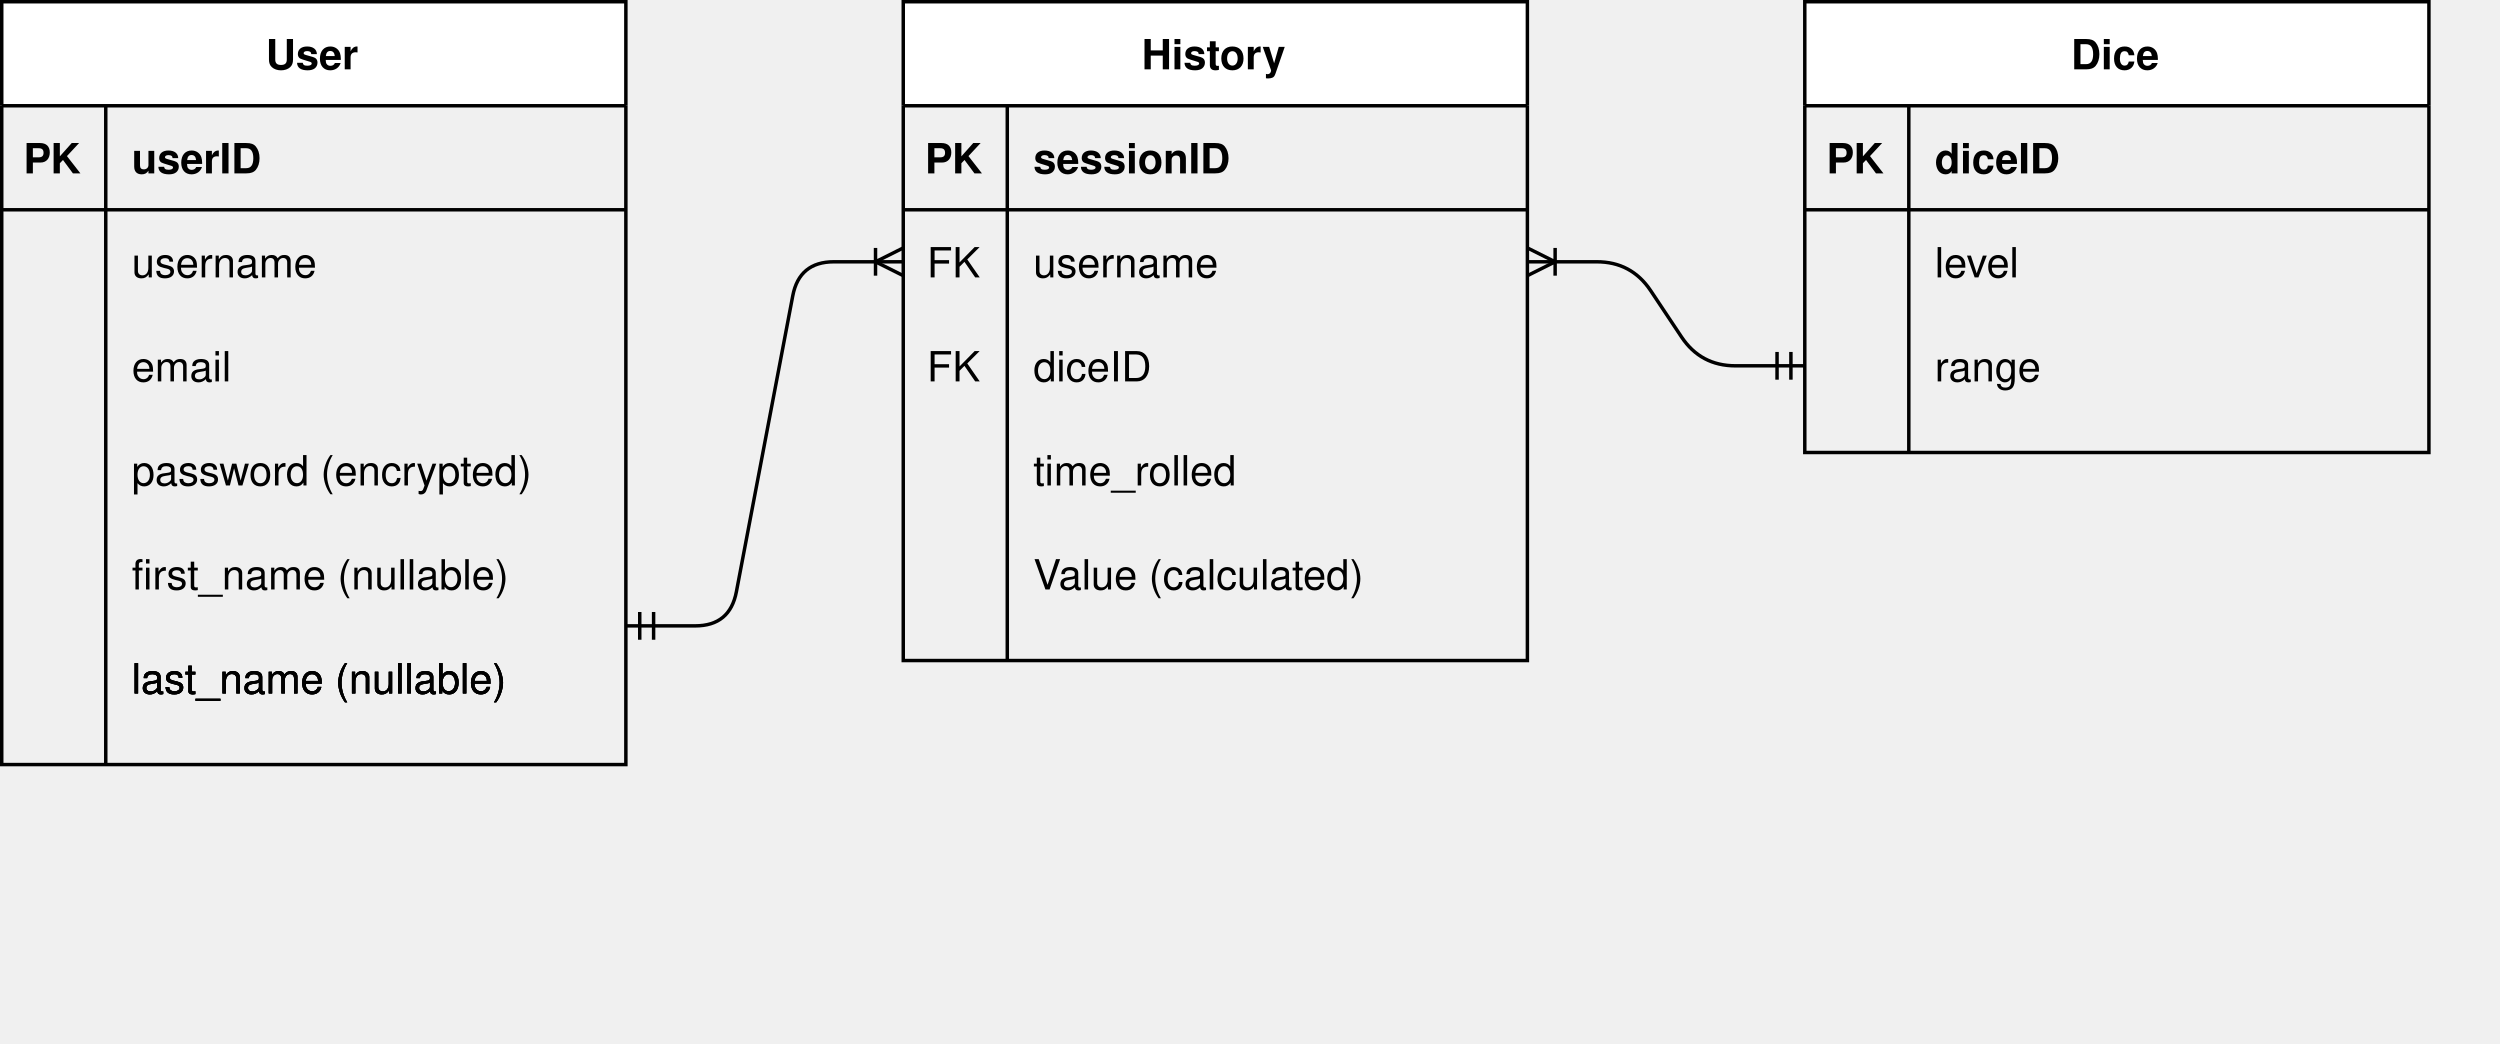
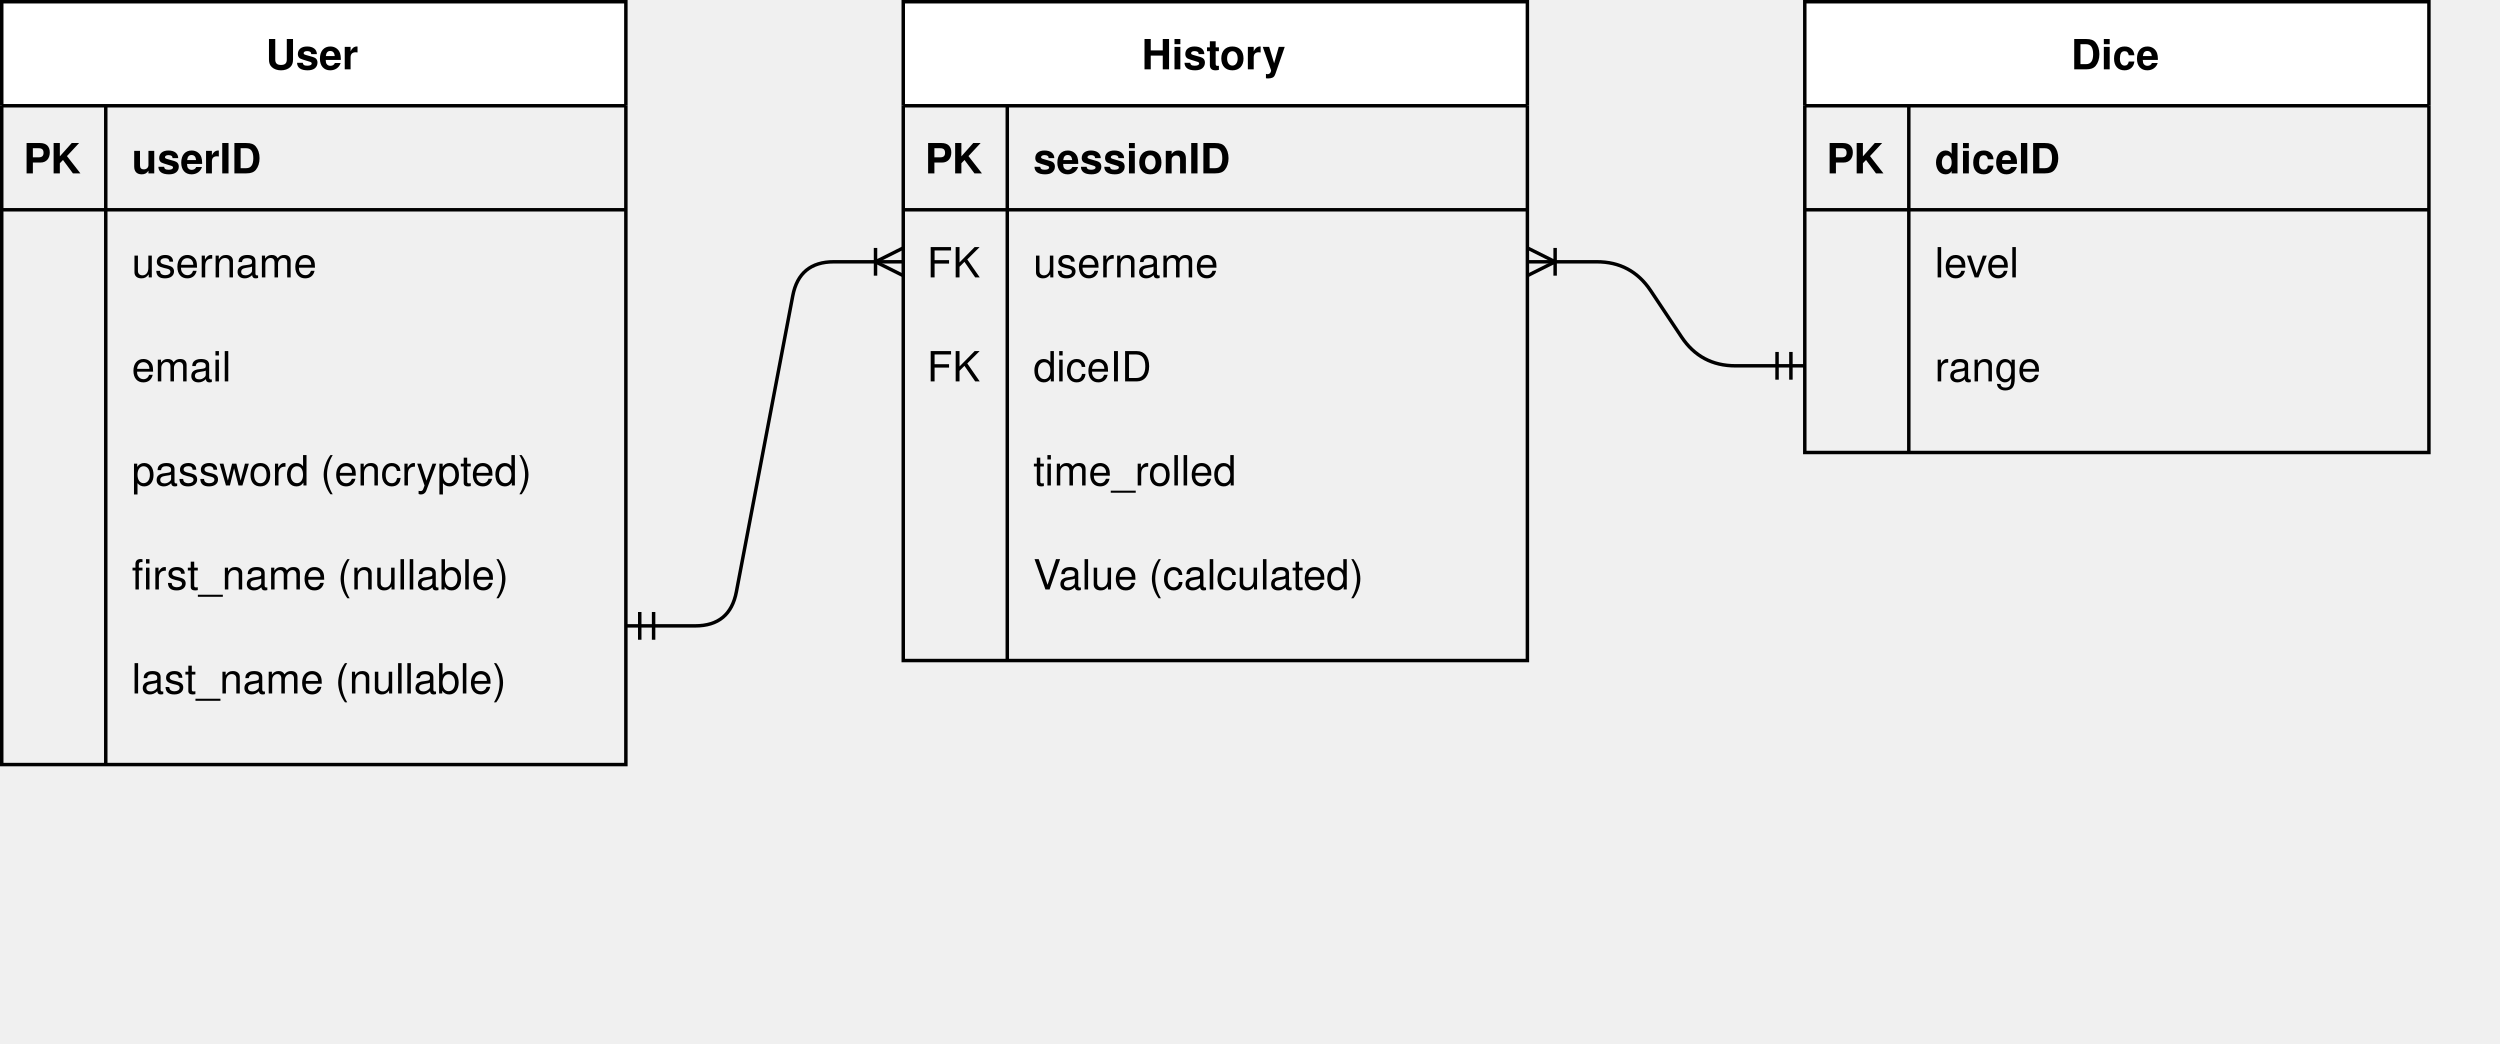
- <svg xmlns="http://www.w3.org/2000/svg" version="1.1" width="721px" height="301px" viewBox="-0.5 -0.5 721 301" content="&lt;mxfile host=&quot;app.diagrams.net&quot; modified=&quot;2021-06-18T13:19:21.091Z&quot; agent=&quot;5.0 (Windows NT 10.0; Win64; x64) AppleWebKit/537.36 (KHTML, like Gecko) Chrome/91.0.447.101 Safari/537.36&quot; etag=&quot;CdcrrtQqVAMkXXcVDv8W&quot; version=&quot;14.7.6&quot; type=&quot;github&quot;&gt;&lt;diagram id=&quot;R2lEEEUBdFMjLlhIrx00&quot; name=&quot;Page-1&quot;&gt;7Vxtb6M4EP41kfY+bBUgJO3HJk2ve+2qVdvbl/tSecEh3jWYNU6b3K8/A3aAuGnJJQRDIkUKHswA8wyPzcyYjjXy539SEE4/Exfijtl15x3romOaRr9v8r9Yskglg4EQeBS5olMmeED/QiHsCukMuTAqdGSEYIbCotAhQQAdVpABSslLsduE4OJZQ+BBRfDgAKxKvyKXTVPpqd3N5FcQeVN5ZqMr9vhAdhaCaApc8lIQwTm7JAETl3gHqQ8CGDC+5zOgvyDt2OMpY/GdnnfMS/6bxL1PPEI8DEGIohOH+FzsRLzL5QT4CMdmzikaCkX8dNa4Y40oISzd8ucjiGOsJAzpNV2u2bu0A431ljjg5++vD7//ebp+HAzm179uz917Y/LR7qdqngGeCQML47CFtLhHySxUzyYu4BlSBuevQQ9+SA3d5e1yt4TEh4wueD9xVN8S1hceaUg0XjJ8jVMhm+awXcIGBGDeUndmB74hTPG6Wdwrcv1lcfvp51/f7RvsoFtyPvto9N43C3efMN7kNmEI4Pv4jgMv3jt0CMYgjFBqgC6XuJSEj4B6kAlBSFDAIB0/w9TdYtkEYTwimFDeDkgQa2IkFDsxnMhjfxDGuJulDSrssVSa2MIe8h+3zqh7Yndsfrkj3jayNv/F3SkbkSBiFKAEVQgi9gIjvjksj/daXM9WYD0rCatVGar2lqjm3XongEEXSX0GbxJu3AlOOGmKXBcGrwLxtse+D0/O/tZeza9yzQTRiD0FwIdc/iGY8ceGW+OPmlEBGHnc9Bdp32EUAgcF3k16ZH9vOM2LeOQfG3uvuA2OZLhrMjTLjnHVoXraYjIclIanNjI8U8yPwaFxYXmYdOFC+djmYLtADlwLksBiGDGOlniZsropVIwTDaTC24ssmUimCLs3YEFmTCqSLQ7rHLr36btU3Je/Vt1wZUvu5MofxMUYORAdGNNs3B9G/FpuQMxuSY8dMFzfKFJcryTDGdWBZShg6ThwGfscuN726vfBXqx/EPc6fEkoc9jeXdfMlauP3RbUuMHjV9cIZloKAi6nwk8Xuo9YeZjsvcGkzQh2DG1URYr92kmxxQEOU/8Ah6kGODB8juPvehPiflDRhgCP4YyqCLD2CK/Z4qCGqX9Qw1SDGpTbdv3rcQsIsHkxDEudAV6hiBGh+sDDGJbEYtMwxllleG07qzuUMIZVfjKiSxjDUqeMbQpjLF1X3zHLUqeDEYwiRIKDimRsgJQ249i2k71Dmchvzou1RzIsdSZ5WTcv7m4qv/RcfWlRTntyAMwiSNP0pN6suB9gdGHBXjOSXE1kwdrDGT2zzSzY0z/H1Wtqjms/sGjDgcecVlUcWLoYuzpwW5zU6umf1OqpEQqGfPhE+UMD3TbzYPNSW71jamv3AeD61y30WpzV6umf1eqpsYgvyabZ/eAA7MwwYNBtc6HuBiDpQoW2Gr9QAIKuB2X4lBsAscU95FgiEoyzPWmQNU15GfyOh1PmY+H3MHDP4yWNvDm+56A9ks8gWHREnizb5YPAvU0whXPEvsmj+fZ3+UDx7Yt5vrHINe4g5UNukvNKZQE30bd8I9FzYstmpippSV1r2TEiM+rAN8wpS7WZHAzWzjAFV8W2Lfs0L5doFvJpUkgTTJ5h4YJf8xdxjrt4NMk80Twt0rmyaDC9d3FU5nWKImtFkbGqKLWNoihx3+WNb+HRx0DP9oO7dstwbDXE05qx3dY/wGOrAZ6DW4azAUzajO4lXnSqXra+QiVl60QqXLSu2OTvKP3SQMtqet52iY3IZs8QbUv2h1LJU56RtCnkUZBtUx2PWRqP2l7SFfvH6Wr9EzW7XIzUvGG8EXRYf9pmYzqsvX6nxGeFGvtWoz0XqpPjAyjdaV794rF8sSL2qz1hoyYMWsN++lcuys9Q5KwPfYDavAqzeVWLxjGYXRH51V+wY7Q4pG3oH9I21FBECKLohVA3jmjDwKGLsOUJ6w1g0oUR7WMN484DvZIST+umRLvFNYy2/jWMr3zl+PCyfM0rZ7RLvCHXUcMjq2+MzkbVN7L2R27njlpb/aOCW7Zix2xsxY4to5cyt2OsOFjZip3+iiJzVdH/rtjhzezD7Wn37Gv71vg/&lt;/diagram&gt;&lt;/mxfile&gt;" resource="https://app.diagrams.net/#Hadicarlisle%2FQA-Core-Fundamental-Project%2Fdev%2FMVPdatabaseUML.svg">
+ <svg xmlns="http://www.w3.org/2000/svg" version="1.1" width="721px" height="301px" viewBox="-0.5 -0.5 721 301" content="&lt;mxfile host=&quot;app.diagrams.net&quot; modified=&quot;2021-06-18T13:42:30.074Z&quot; agent=&quot;5.0 (Windows NT 10.0; Win64; x64) AppleWebKit/537.36 (KHTML, like Gecko) Chrome/91.0.447.101 Safari/537.36&quot; etag=&quot;XUajhCOuML0A0B0rwxyw&quot; version=&quot;14.7.6&quot; type=&quot;github&quot;&gt;&lt;diagram id=&quot;R2lEEEUBdFMjLlhIrx00&quot; name=&quot;Page-1&quot;&gt;7Vxtb+I4EP41SL0PW5E32n4slF732qpV29uX+1J5ExO868RZx7Rwv/6cxCYJLm04CDEBCYl44gzJPOPHkxmbjjUIpn9SEI1viQdxx+x604510TFNw+ie8q9EMsskdq+bCXyKPNEpFzyif6EQym4T5MG41JERghmKykKXhCF0WUkGKCWv5W4jgsu/GgEfKoJHF2BV+hV5bJxJT51uLr+CyB+z+QOLMwGQnYUgHgOPvJZEcMouScjELd5DGoAQhoyfuQX0F6QdZzhmLHnS8455yT+jpPexT4iPIYhQfOySgIvdmHe5HIEA4cTMBUV9oYj/nDXsWANKCMuOgukA4gQrCUN2T5dLzs7tQBO9FS74+fvr4+9/nq+fTk6m17/uzr0HY/TJ6WVqXgCeCAML47CZtLhPySRSf03cwAukDE7fgh78kBq688flbglJABmd8X7iqp4lrC880pBovOb4GqdCNi5gO4cNCMD8ue7cDvxAmOJts3hX5PrL7O7zz7++OzfYRXfkfPLJsD82C3efKDnkNmEI4IfkiUM/Odt3CcYgilFmgC6XeJRET4D6kAlBRFDIIB2+wMzdEtkIYTwgmFDeDkmYaGIkEicxHMlrfxDGuJtlDSrsMVea2sLp8w+3zqB77HQcfrsD3jbyNv8k3SkbkDBmFKAUVQhi9gpjftivjvdSXM8WYD2rCKtVG6rOmqgW3XojgEEPSX0GbxJu3BFOOWmMPA+GbwLxvsd+DE/B/tZWza9yzQjRmD2HIIBcfhRO+LDh1vijYVQARj43/UXWtx9HwEWhf5Nd2dsaTtMyHsVh42wVt5MDGW6aDM2qc1x9qJ62mAxPKsPTGBmeKebHYN+4sDpMunChHLYF2C6QC5eCJLDox4yjJV6mrG4GFeNEA6nw9jJLppIxwt4NmJEJk4pki8M6hd5D9i6V9OWvVTdc2Zw7ufJHcTNGAUQXJjSb9Icxv5cbkLBb2mMDDNczyhRnV2Q4oz6wDAUsHScuY5sT1/te/THYs+UDcavTl4SygO39dcNcuTjs1qDGFYZfUzOYaSkIeJwKP1/oPmMVYXK2BpM2M9ghtVEXKfYaJ8UWJzhM/RMcpprgwPAlyb/rTYjbQUUbAjykM+oiwMYzvGaLkxqm/kkNU01qUG7b5a/HLSDA3cthWGoEeIViRoTqPU9jWBKLVdMYZ7XhtW5Uty9pDKt6MKJLGsNSQ8Y2pTHmrqvvnGWp4WAM4xiRcK8yGSsgpc08tm6wty+B/Oq82Hgmw1IjycumeXFzofzcc/WlRRn2FACYxJBm5Um9WXE7wOjCgvZuFLl2kQUbT2fYZptZ0Na/xmXvao1rO7Bow4GHmlZdHFh5MXZ94La4qGXrX9Sy1QwFQwF8pnzQQK/NPLh7pS37UNrafAK4+X0LdourWrb+VS1bzUV8SQ/N7pELsDvBgEGvzQt1VwBJFyp01PyFAhD0fCjTp9wAiM0eIMcSkXCYn8mSrFnJy+BP3B+zAAu/h6F3nmxp5M3hAwftidyCcNYRdbL8VABC7y7FFE4R+yav5sff5YDixxfTYmNWaNxDyqfctOaVyUJuom/FRqrn2JHNXFXakrqWsmNMJtSF75hTLtVmcjJYGmEKrkpsW3U0z7doluppUkhTTF5g6Ybf8hfxG/fJbJJ7onlapnNl02D27OKq3OsURdaCImNRUWYbRVHqvvMHX8OjK0zudW/VXNjFUrU2WuNGTcUmf8fZ7tqW1bHfd4mVJs8tQ6TmsHSMSZuvXlcPVLUpXivItql2bVbGo7HAVLF/UqLRPzm5yQX4uxeY7gQdNp+qXJkOG69ZV/grjV19S9d/GY8aHO9BuXr31uwcluzUxH6NJynVJFlr2E//1Tpy63XB+jAAqM07j3ZvpY5xWKlTE/k1X6Q21s1yaEx/RnU8GuM/NRURgTh+JdTj0iMYunQWtbxIswJMujCiUyEcbKJII8srRmel8oos7sjjwlVLyzsquFVLMubOlmQc+aouE5nGgoNVLcn0FhSZi4r+d0mGN/N/5sy653+nag3/Aw==&lt;/diagram&gt;&lt;/mxfile&gt;" resource="https://app.diagrams.net/#Hadicarlisle%2FQA-Core-Fundamental-Project%2Fdev%2Fimages%2FMVPdatabaseUML.svg">
  <defs>
    <clipPath id="mx-clip-36-150-144-30-0">
      <rect x="36" y="150" width="144" height="30" />
    </clipPath>
    <clipPath id="mx-clip-36-180-144-30-0">
      <rect x="36" y="180" width="144" height="30" />
    </clipPath>
    <clipPath id="mx-clip-520-30-30-30-0">
      <rect x="520" y="30" width="30" height="30" />
    </clipPath>
    <clipPath id="mx-clip-556-30-144-30-0">
      <rect x="556" y="30" width="144" height="30" />
    </clipPath>
    <clipPath id="mx-clip-556-60-144-30-0">
      <rect x="556" y="60" width="144" height="30" />
    </clipPath>
    <clipPath id="mx-clip-556-90-144-30-0">
      <rect x="556" y="90" width="144" height="30" />
    </clipPath>
    <clipPath id="mx-clip-260-30-30-30-0">
      <rect x="260" y="30" width="30" height="30" />
    </clipPath>
    <clipPath id="mx-clip-296-30-144-30-0">
      <rect x="296" y="30" width="144" height="30" />
    </clipPath>
    <clipPath id="mx-clip-260-60-30-30-0">
      <rect x="260" y="60" width="30" height="30" />
    </clipPath>
    <clipPath id="mx-clip-296-60-144-30-0">
      <rect x="296" y="60" width="144" height="30" />
    </clipPath>
    <clipPath id="mx-clip-260-90-30-30-0">
      <rect x="260" y="90" width="30" height="30" />
    </clipPath>
    <clipPath id="mx-clip-296-90-144-30-0">
      <rect x="296" y="90" width="144" height="30" />
    </clipPath>
    <clipPath id="mx-clip-296-120-144-30-0">
      <rect x="296" y="120" width="144" height="30" />
    </clipPath>
    <clipPath id="mx-clip-296-150-144-30-0">
      <rect x="296" y="150" width="144" height="30" />
    </clipPath>
-     <clipPath id="mx-clip-36-180-144-30-0">
-       <rect x="36" y="180" width="144" height="30" />
-     </clipPath>
    <clipPath id="mx-clip-0-30-30-30-0">
      <rect x="0" y="30" width="30" height="30" />
    </clipPath>
    <clipPath id="mx-clip-36-30-144-30-0">
      <rect x="36" y="30" width="144" height="30" />
    </clipPath>
    <clipPath id="mx-clip-36-60-144-30-0">
      <rect x="36" y="60" width="144" height="30" />
    </clipPath>
    <clipPath id="mx-clip-36-90-144-30-0">
      <rect x="36" y="90" width="144" height="30" />
    </clipPath>
    <clipPath id="mx-clip-36-120-144-30-0">
      <rect x="36" y="120" width="144" height="30" />
-     </clipPath>
-     <clipPath id="mx-clip-36-180-144-30-0">
-       <rect x="36" y="180" width="144" height="30" />
    </clipPath>
  </defs>
  <g>
    <path d="M 0 150 M 180 150 M 180 180 M 0 180" fill="none" stroke="#000000" stroke-miterlimit="10" pointer-events="none" />
    <path d="M 0 150 M 30 150 M 30 180 M 0 180" fill="none" stroke="#000000" stroke-miterlimit="10" pointer-events="none" />
    <path d="M 30 150 M 180 150 M 180 180 M 30 180" fill="none" stroke="#000000" stroke-miterlimit="10" pointer-events="none" />
    <g fill="#000000" font-family="Helvetica" pointer-events="none" clip-path="url(#mx-clip-36-150-144-30-0)" font-size="12px">
      <text x="37.5" y="169.5">first_name (nullable)</text>
    </g>
    <path d="M 0 180 M 180 180 M 180 210 M 0 210" fill="none" stroke="#000000" stroke-miterlimit="10" pointer-events="none" />
    <path d="M 0 180 M 30 180 M 30 210 M 0 210" fill="none" stroke="#000000" stroke-miterlimit="10" pointer-events="none" />
    <path d="M 30 180 M 180 180 M 180 210 M 30 210" fill="none" stroke="#000000" stroke-miterlimit="10" pointer-events="none" />
    <g fill="#000000" font-family="Helvetica" pointer-events="none" clip-path="url(#mx-clip-36-180-144-30-0)" font-size="12px">
      <text x="37.5" y="199.5">last_name (nullable)</text>
    </g>
    <path d="M 520 30 L 520 0 L 700 0 L 700 30" fill="#ffffff" stroke="#000000" stroke-miterlimit="10" pointer-events="none" />
    <path d="M 520 30 L 520 130 L 700 130 L 700 30" fill="none" stroke="#000000" stroke-miterlimit="10" pointer-events="none" />
    <path d="M 520 30 L 700 30" fill="none" stroke="#000000" stroke-miterlimit="10" pointer-events="none" />
    <path d="M 550 30 L 550 130" fill="none" stroke="#000000" stroke-miterlimit="10" pointer-events="none" />
    <g fill="#000000" font-family="Helvetica" font-weight="bold" pointer-events="none" text-anchor="middle" font-size="12px">
      <text x="609.5" y="19.5">Dice</text>
    </g>
    <path d="M 520 30 M 700 30 M 700 60 L 520 60" fill="none" stroke="#000000" stroke-miterlimit="10" pointer-events="none" />
    <path d="M 520 30 M 550 30 M 550 60 M 520 60" fill="none" stroke="#000000" stroke-miterlimit="10" pointer-events="none" />
    <g fill="#000000" font-family="Helvetica" font-weight="bold" pointer-events="none" clip-path="url(#mx-clip-520-30-30-30-0)" text-anchor="middle" font-size="12px">
      <text x="534.5" y="49.5">PK</text>
    </g>
    <path d="M 550 30 M 700 30 M 700 60 M 550 60" fill="none" stroke="#000000" stroke-miterlimit="10" pointer-events="none" />
    <g fill="#000000" font-family="Helvetica" font-weight="bold" text-decoration="underline" pointer-events="none" clip-path="url(#mx-clip-556-30-144-30-0)" font-size="12px">
      <text x="557.5" y="49.5">diceID</text>
    </g>
    <path d="M 520 60 M 700 60 M 700 90 M 520 90" fill="none" stroke="#000000" stroke-miterlimit="10" pointer-events="none" />
    <path d="M 520 60 M 550 60 M 550 90 M 520 90" fill="none" stroke="#000000" stroke-miterlimit="10" pointer-events="none" />
    <path d="M 550 60 M 700 60 M 700 90 M 550 90" fill="none" stroke="#000000" stroke-miterlimit="10" pointer-events="none" />
    <g fill="#000000" font-family="Helvetica" pointer-events="none" clip-path="url(#mx-clip-556-60-144-30-0)" font-size="12px">
      <text x="557.5" y="79.5">level</text>
    </g>
    <path d="M 520 90 M 700 90 M 700 120 M 520 120" fill="none" stroke="#000000" stroke-miterlimit="10" pointer-events="none" />
    <path d="M 520 90 M 550 90 M 550 120 M 520 120" fill="none" stroke="#000000" stroke-miterlimit="10" pointer-events="none" />
    <path d="M 550 90 M 700 90 M 700 120 M 550 120" fill="none" stroke="#000000" stroke-miterlimit="10" pointer-events="none" />
    <g fill="#000000" font-family="Helvetica" pointer-events="none" clip-path="url(#mx-clip-556-90-144-30-0)" font-size="12px">
      <text x="557.5" y="109.5">range</text>
    </g>
    <path d="M 260 30 L 260 0 L 440 0 L 440 30" fill="#ffffff" stroke="#000000" stroke-miterlimit="10" pointer-events="none" />
    <path d="M 260 30 L 260 190 L 440 190 L 440 30" fill="none" stroke="#000000" stroke-miterlimit="10" pointer-events="none" />
    <path d="M 260 30 L 440 30" fill="none" stroke="#000000" stroke-miterlimit="10" pointer-events="none" />
    <path d="M 290 30 L 290 190" fill="none" stroke="#000000" stroke-miterlimit="10" pointer-events="none" />
    <g fill="#000000" font-family="Helvetica" font-weight="bold" pointer-events="none" text-anchor="middle" font-size="12px">
      <text x="349.5" y="19.5">History</text>
    </g>
    <path d="M 260 30 M 440 30 M 440 60 L 260 60" fill="none" stroke="#000000" stroke-miterlimit="10" pointer-events="none" />
    <path d="M 260 30 M 290 30 M 290 60 M 260 60" fill="none" stroke="#000000" stroke-miterlimit="10" pointer-events="none" />
    <g fill="#000000" font-family="Helvetica" font-weight="bold" pointer-events="none" clip-path="url(#mx-clip-260-30-30-30-0)" text-anchor="middle" font-size="12px">
      <text x="274.5" y="49.5">PK</text>
    </g>
    <path d="M 290 30 M 440 30 M 440 60 M 290 60" fill="none" stroke="#000000" stroke-miterlimit="10" pointer-events="none" />
    <g fill="#000000" font-family="Helvetica" font-weight="bold" text-decoration="underline" pointer-events="none" clip-path="url(#mx-clip-296-30-144-30-0)" font-size="12px">
      <text x="297.5" y="49.5">sessionID</text>
    </g>
    <path d="M 260 60 M 440 60 M 440 90 M 260 90" fill="none" stroke="#000000" stroke-miterlimit="10" pointer-events="none" />
    <path d="M 260 60 M 290 60 M 290 90 M 260 90" fill="none" stroke="#000000" stroke-miterlimit="10" pointer-events="none" />
    <g fill="#000000" font-family="Helvetica" pointer-events="none" clip-path="url(#mx-clip-260-60-30-30-0)" text-anchor="middle" font-size="12px">
      <text x="274.5" y="79.5">FK</text>
    </g>
    <path d="M 290 60 M 440 60 M 440 90 M 290 90" fill="none" stroke="#000000" stroke-miterlimit="10" pointer-events="none" />
    <g fill="#000000" font-family="Helvetica" pointer-events="none" clip-path="url(#mx-clip-296-60-144-30-0)" font-size="12px">
      <text x="297.5" y="79.5">username</text>
    </g>
    <path d="M 260 90 M 440 90 M 440 120 M 260 120" fill="none" stroke="#000000" stroke-miterlimit="10" pointer-events="none" />
    <path d="M 260 90 M 290 90 M 290 120 M 260 120" fill="none" stroke="#000000" stroke-miterlimit="10" pointer-events="none" />
    <g fill="#000000" font-family="Helvetica" pointer-events="none" clip-path="url(#mx-clip-260-90-30-30-0)" text-anchor="middle" font-size="12px">
      <text x="274.5" y="109.5">FK</text>
    </g>
    <path d="M 290 90 M 440 90 M 440 120 M 290 120" fill="none" stroke="#000000" stroke-miterlimit="10" pointer-events="none" />
    <g fill="#000000" font-family="Helvetica" pointer-events="none" clip-path="url(#mx-clip-296-90-144-30-0)" font-size="12px">
      <text x="297.5" y="109.5">diceID</text>
    </g>
    <path d="M 260 120 M 440 120 M 440 150 M 260 150" fill="none" stroke="#000000" stroke-miterlimit="10" pointer-events="none" />
    <path d="M 260 120 M 290 120 M 290 150 M 260 150" fill="none" stroke="#000000" stroke-miterlimit="10" pointer-events="none" />
    <path d="M 290 120 M 440 120 M 440 150 M 290 150" fill="none" stroke="#000000" stroke-miterlimit="10" pointer-events="none" />
    <g fill="#000000" font-family="Helvetica" pointer-events="none" clip-path="url(#mx-clip-296-120-144-30-0)" font-size="12px">
      <text x="297.5" y="139.5">time_rolled</text>
    </g>
    <path d="M 260 150 M 440 150 M 440 180 M 260 180" fill="none" stroke="#000000" stroke-miterlimit="10" pointer-events="none" />
    <path d="M 260 150 M 290 150 M 290 180 M 260 180" fill="none" stroke="#000000" stroke-miterlimit="10" pointer-events="none" />
    <path d="M 290 150 M 440 150 M 440 180 M 290 180" fill="none" stroke="#000000" stroke-miterlimit="10" pointer-events="none" />
    <g fill="#000000" font-family="Helvetica" pointer-events="none" clip-path="url(#mx-clip-296-150-144-30-0)" font-size="12px">
      <text x="297.5" y="169.5">Value (calculated)</text>
    </g>
    <path d="M 180 180 L 200 180 Q 210 180 211.87 170.18 L 228.13 84.82 Q 230 75 240 75 L 260 75" fill="none" stroke="#000000" stroke-miterlimit="10" pointer-events="none" />
    <path d="M 184 176 L 184 184 M 188 176 L 188 184" fill="none" stroke="#000000" stroke-miterlimit="10" pointer-events="none" />
    <path d="M 252 79 L 252 71 M 260 71 L 252 75 L 260 79" fill="none" stroke="#000000" stroke-miterlimit="10" pointer-events="none" />
-     <path d="M 0 180 M 180 180 M 180 210 M 0 210" fill="none" stroke="#000000" stroke-miterlimit="10" pointer-events="none" />
-     <path d="M 0 180 M 30 180 M 30 210 M 0 210" fill="none" stroke="#000000" stroke-miterlimit="10" pointer-events="none" />
-     <path d="M 30 180 M 180 180 M 180 210 M 30 210" fill="none" stroke="#000000" stroke-miterlimit="10" pointer-events="none" />
-     <g fill="#000000" font-family="Helvetica" pointer-events="none" clip-path="url(#mx-clip-36-180-144-30-0)" font-size="12px">
-       <text x="37.5" y="199.5">last_name (nullable)</text>
-     </g>
    <path d="M 0 30 L 0 0 L 180 0 L 180 30" fill="#ffffff" stroke="#000000" stroke-miterlimit="10" pointer-events="none" />
    <path d="M 0 30 L 0 220 L 180 220 L 180 30" fill="none" stroke="#000000" stroke-miterlimit="10" pointer-events="none" />
    <path d="M 0 30 L 180 30" fill="none" stroke="#000000" stroke-miterlimit="10" pointer-events="none" />
    <path d="M 30 30 L 30 220" fill="none" stroke="#000000" stroke-miterlimit="10" pointer-events="none" />
    <g fill="#000000" font-family="Helvetica" font-weight="bold" pointer-events="none" text-anchor="middle" font-size="12px">
      <text x="89.5" y="19.5">User</text>
    </g>
    <path d="M 0 30 M 180 30 M 180 60 L 0 60" fill="none" stroke="#000000" stroke-miterlimit="10" pointer-events="none" />
    <path d="M 0 30 M 30 30 M 30 60 M 0 60" fill="none" stroke="#000000" stroke-miterlimit="10" pointer-events="none" />
    <g fill="#000000" font-family="Helvetica" font-weight="bold" pointer-events="none" clip-path="url(#mx-clip-0-30-30-30-0)" text-anchor="middle" font-size="12px">
      <text x="14.5" y="49.5">PK</text>
    </g>
    <path d="M 30 30 M 180 30 M 180 60 M 30 60" fill="none" stroke="#000000" stroke-miterlimit="10" pointer-events="none" />
    <g fill="#000000" font-family="Helvetica" font-weight="bold" text-decoration="underline" pointer-events="none" clip-path="url(#mx-clip-36-30-144-30-0)" font-size="12px">
      <text x="37.5" y="49.5">userID</text>
    </g>
    <path d="M 0 60 M 180 60 M 180 90 M 0 90" fill="none" stroke="#000000" stroke-miterlimit="10" pointer-events="none" />
    <path d="M 0 60 M 30 60 M 30 90 M 0 90" fill="none" stroke="#000000" stroke-miterlimit="10" pointer-events="none" />
    <path d="M 30 60 M 180 60 M 180 90 M 30 90" fill="none" stroke="#000000" stroke-miterlimit="10" pointer-events="none" />
    <g fill="#000000" font-family="Helvetica" pointer-events="none" clip-path="url(#mx-clip-36-60-144-30-0)" font-size="12px">
      <text x="37.5" y="79.5">username</text>
    </g>
    <path d="M 0 90 M 180 90 M 180 120 M 0 120" fill="none" stroke="#000000" stroke-miterlimit="10" pointer-events="none" />
    <path d="M 0 90 M 30 90 M 30 120 M 0 120" fill="none" stroke="#000000" stroke-miterlimit="10" pointer-events="none" />
    <path d="M 30 90 M 180 90 M 180 120 M 30 120" fill="none" stroke="#000000" stroke-miterlimit="10" pointer-events="none" />
    <g fill="#000000" font-family="Helvetica" pointer-events="none" clip-path="url(#mx-clip-36-90-144-30-0)" font-size="12px">
      <text x="37.5" y="109.5">email</text>
    </g>
    <path d="M 0 120 M 180 120 M 180 150 M 0 150" fill="none" stroke="#000000" stroke-miterlimit="10" pointer-events="none" />
    <path d="M 0 120 M 30 120 M 30 150 M 0 150" fill="none" stroke="#000000" stroke-miterlimit="10" pointer-events="none" />
    <path d="M 30 120 M 180 120 M 180 150 M 30 150" fill="none" stroke="#000000" stroke-miterlimit="10" pointer-events="none" />
    <g fill="#000000" font-family="Helvetica" pointer-events="none" clip-path="url(#mx-clip-36-120-144-30-0)" font-size="12px">
      <text x="37.5" y="139.5">password (encrypted)</text>
    </g>
-     <path d="M 0 180 M 180 180 M 180 210 M 0 210" fill="none" stroke="#000000" stroke-miterlimit="10" pointer-events="none" />
-     <path d="M 0 180 M 30 180 M 30 210 M 0 210" fill="none" stroke="#000000" stroke-miterlimit="10" pointer-events="none" />
-     <path d="M 30 180 M 180 180 M 180 210 M 30 210" fill="none" stroke="#000000" stroke-miterlimit="10" pointer-events="none" />
-     <g fill="#000000" font-family="Helvetica" pointer-events="none" clip-path="url(#mx-clip-36-180-144-30-0)" font-size="12px">
-       <text x="37.5" y="199.5">last_name (nullable)</text>
-     </g>
    <path d="M 520 105 L 500 105 Q 490 105 484.45 96.68 L 475.55 83.32 Q 470 75 460 75 L 440 75" fill="none" stroke="#000000" stroke-miterlimit="10" pointer-events="none" />
    <path d="M 516 109 L 516 101 M 512 109 L 512 101" fill="none" stroke="#000000" stroke-miterlimit="10" pointer-events="none" />
    <path d="M 448 71 L 448 79 M 440 79 L 448 75 L 440 71" fill="none" stroke="#000000" stroke-miterlimit="10" pointer-events="none" />
  </g>
</svg>
